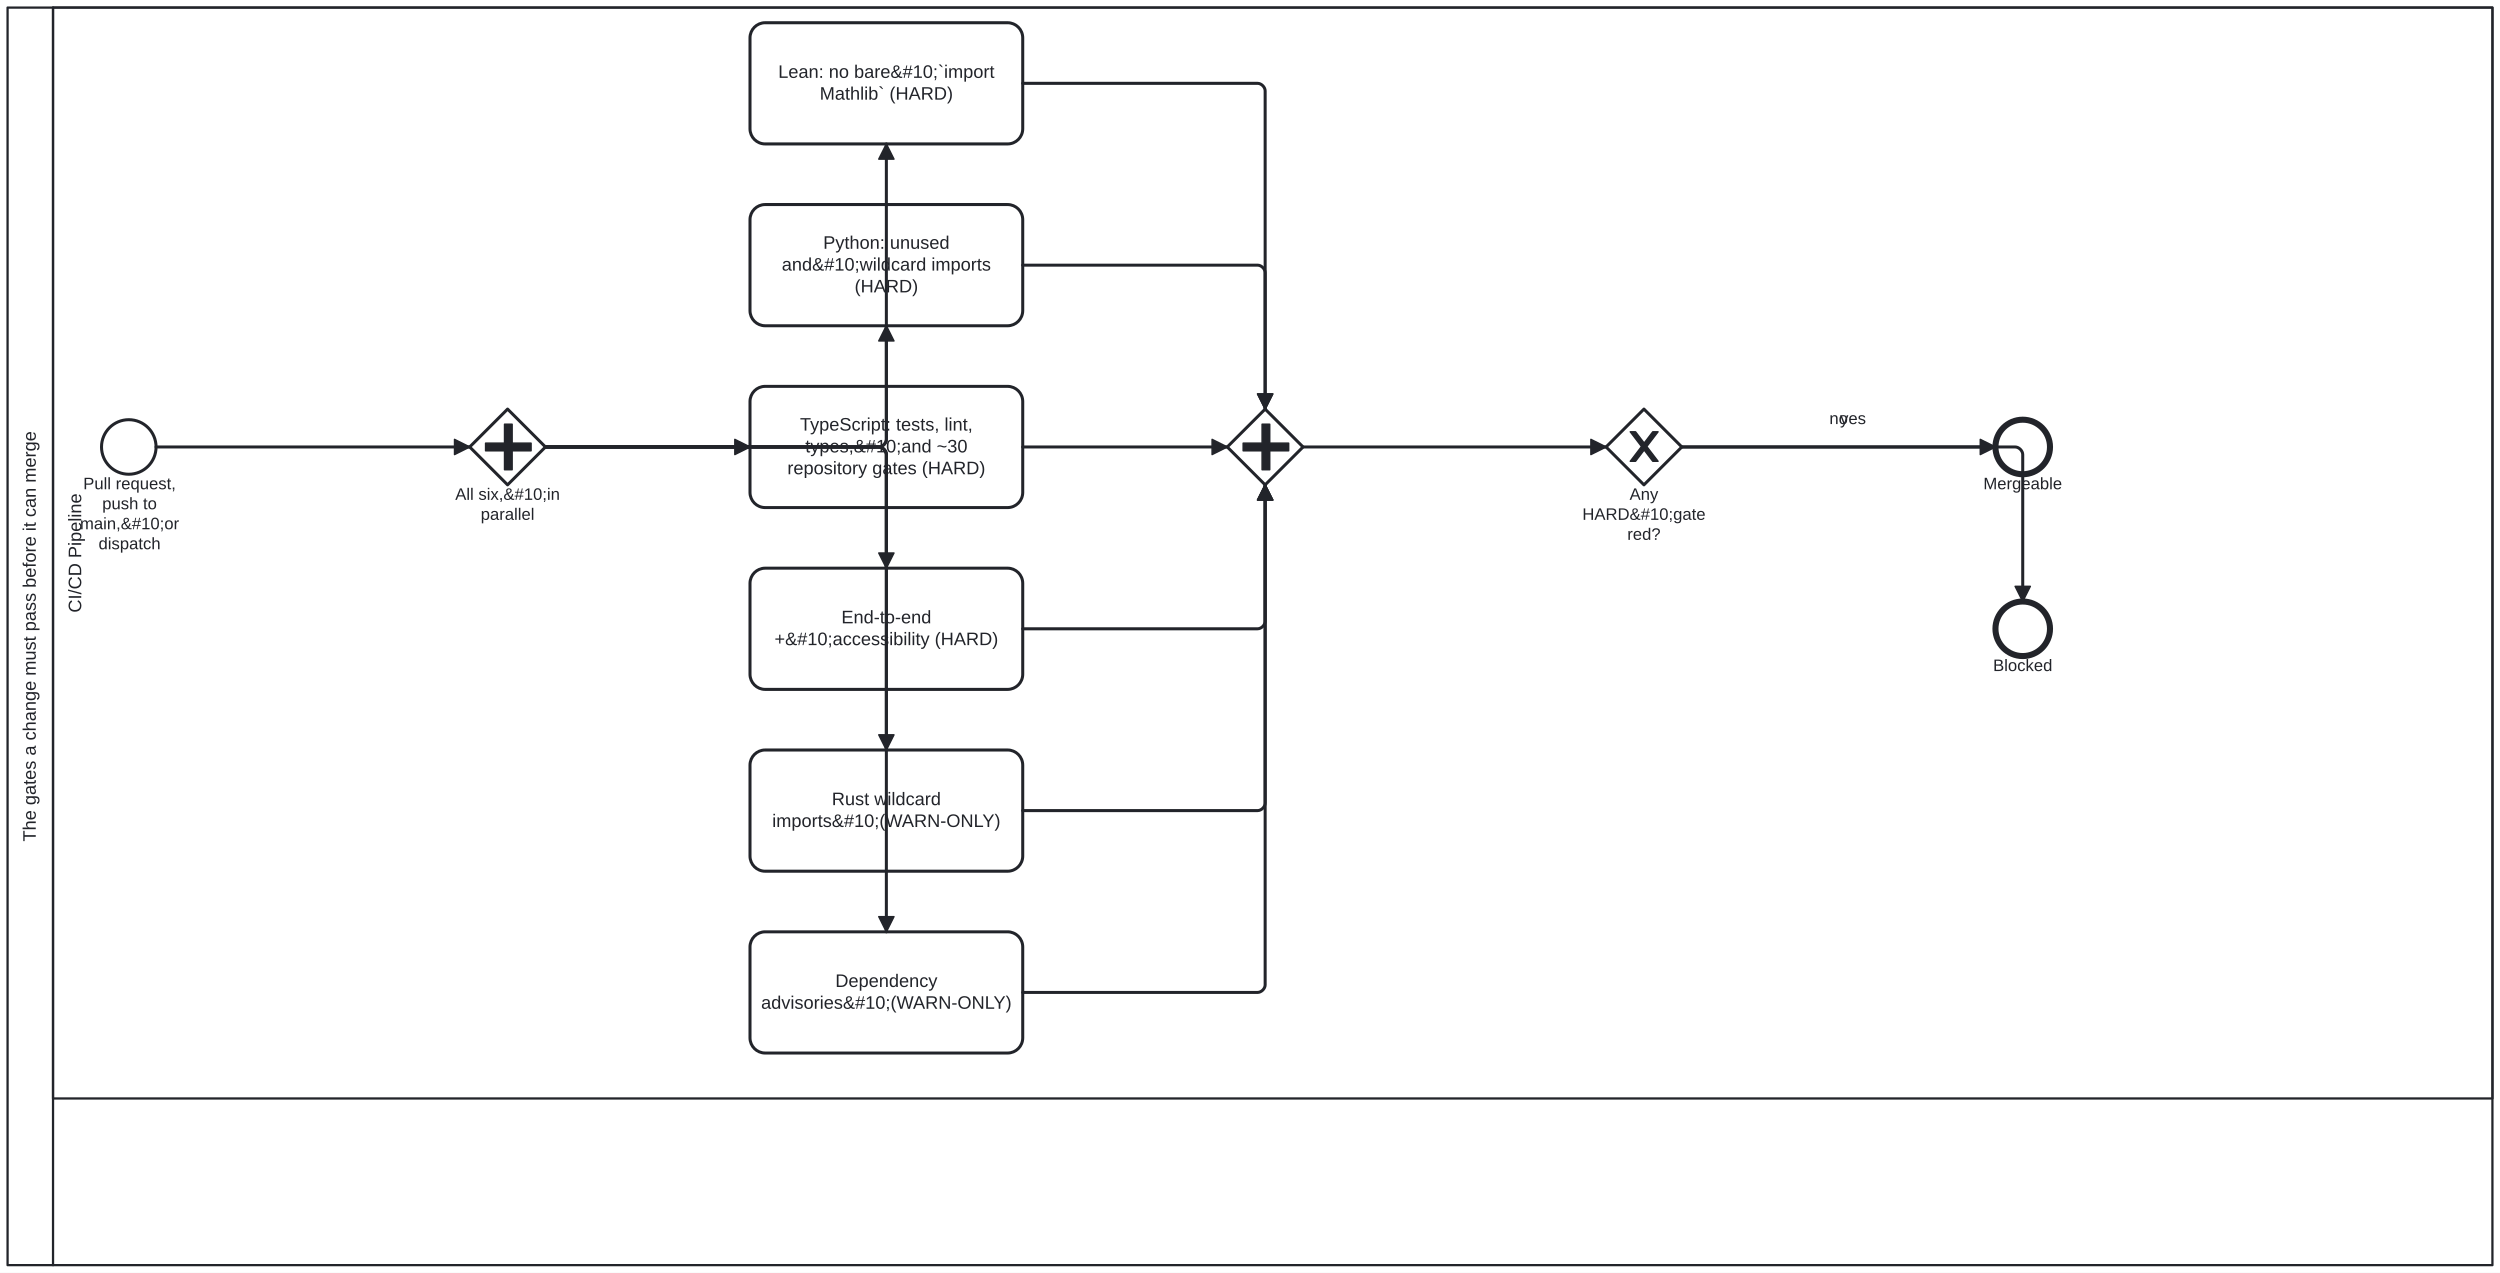
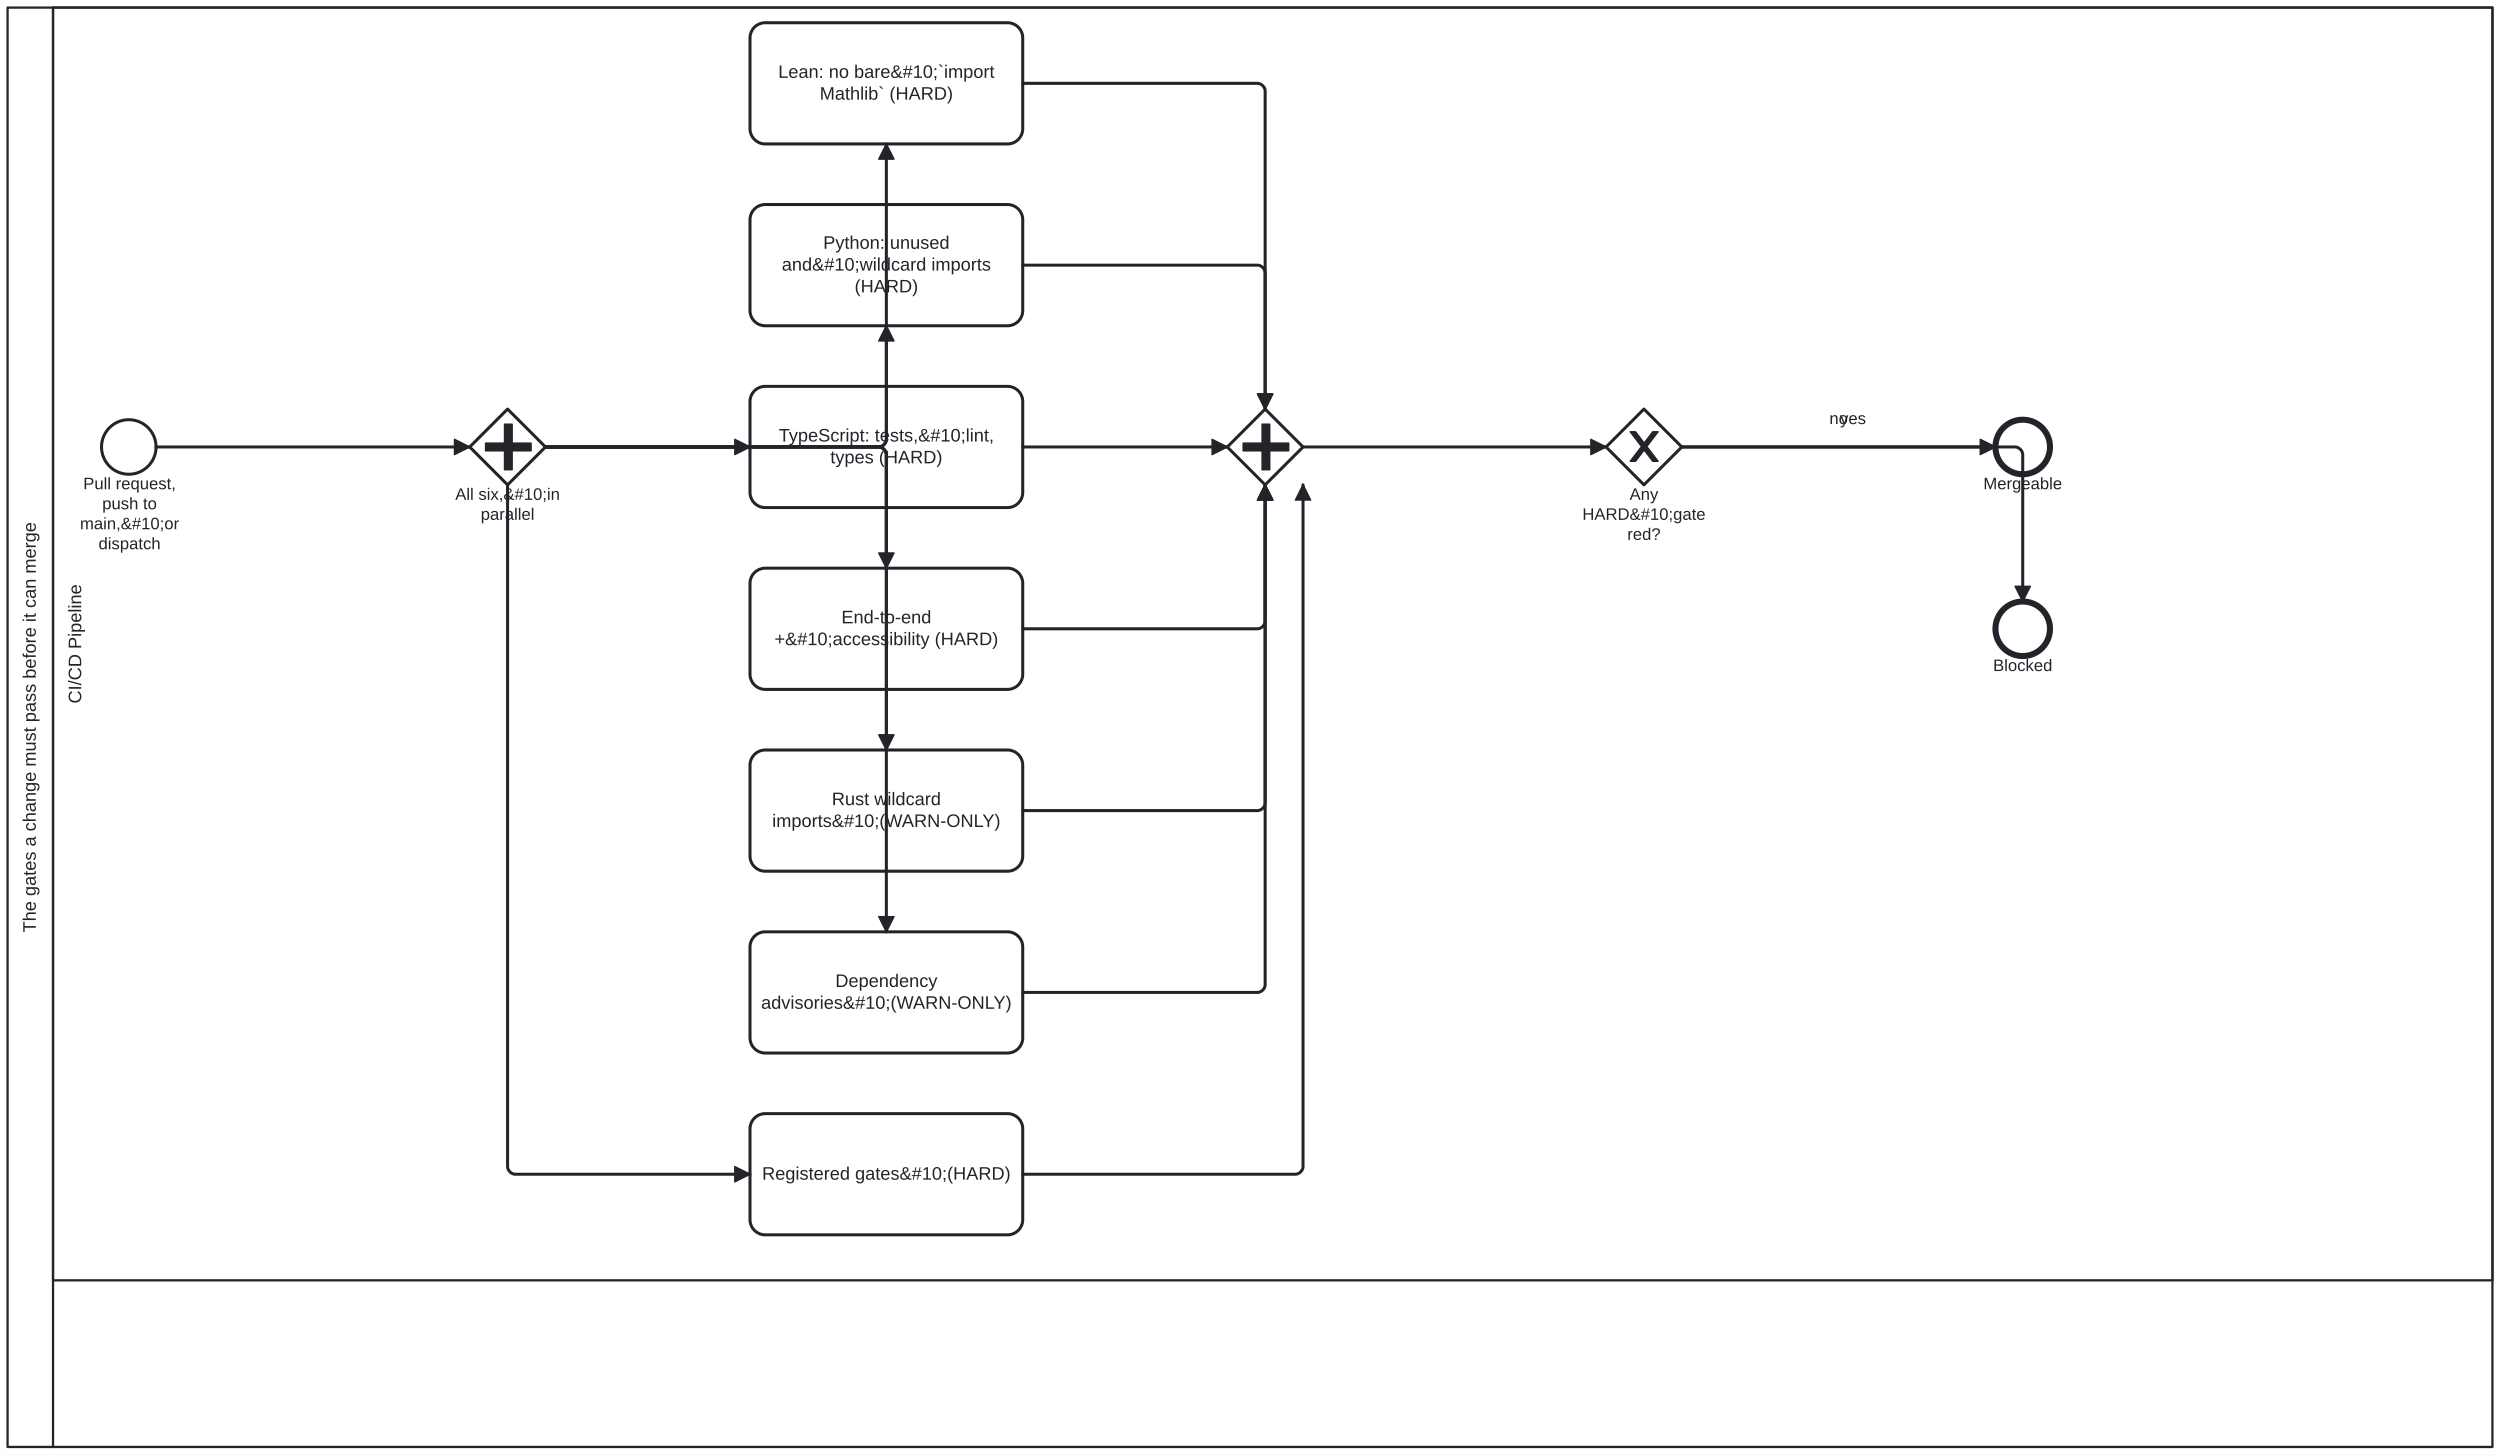
- <svg xmlns="http://www.w3.org/2000/svg" width="100%" style="max-width:100%;height:auto" viewBox="55 55 1650 840" version="1.1">
-   <rect x="55" y="55" width="1650" height="840" fill="#ffffff" />
+ <svg xmlns="http://www.w3.org/2000/svg" width="100%" style="max-width:100%;height:auto" viewBox="55 55 1650 960" version="1.1">
+   <rect x="55" y="55" width="1650" height="960" fill="#ffffff" />
  <g class="djs-group">
    <g class="djs-element djs-shape" data-element-id="Participant_Process_CodeQualityGates" style="display: block;" transform="matrix(1 0 0 1 60 60)">
      <g class="djs-visual">
-         <rect x="0" y="0" width="1640" height="830" rx="0" ry="0" style="stroke-linecap: round; stroke-linejoin: round; stroke: rgb(34, 36, 42); stroke-width: 1.5px; fill: white; fill-opacity: 0.95;" />
-         <path style="fill: none; stroke-linecap: round; stroke-linejoin: round; stroke: rgb(34, 36, 42); stroke-width: 1.5px;" d="M30,0L30,830" />
-         <text lineHeight="1.2" class="djs-label" style="font-family: Arial, sans-serif; font-size: 12px; font-weight: normal; fill: rgb(34, 36, 42);" transform="matrix(-1.83697e-16 -1 1 -1.83697e-16 0 830)">
-           <tspan x="279.59" y="18.6">The gates a change must pass before it can merge</tspan>
+         <rect x="0" y="0" width="1640" height="950" rx="0" ry="0" style="stroke-linecap: round; stroke-linejoin: round; stroke: rgb(34, 36, 42); stroke-width: 1.5px; fill: white; fill-opacity: 0.95;" />
+         <path style="fill: none; stroke-linecap: round; stroke-linejoin: round; stroke: rgb(34, 36, 42); stroke-width: 1.5px;" d="M30,0L30,950" />
+         <text lineHeight="1.2" class="djs-label" style="font-family: Arial, sans-serif; font-size: 12px; font-weight: normal; fill: rgb(34, 36, 42);" transform="matrix(-1.83697e-16 -1 1 -1.83697e-16 0 950)">
+           <tspan x="339.59" y="18.6">The gates a change must pass before it can merge</tspan>
        </text>
      </g>
-       <rect class="djs-hit djs-hit-all" x="0" y="0" width="1640" height="830" style="fill: none; stroke-opacity: 0; stroke: white; stroke-width: 15px;" />
+       <rect class="djs-hit djs-hit-all" x="0" y="0" width="1640" height="950" style="fill: none; stroke-opacity: 0; stroke: white; stroke-width: 15px;" />
    </g>
    <g class="djs-children">
      <g class="djs-group">
        <g class="djs-element djs-shape" data-element-id="Lane_Ci" style="display: block;" transform="matrix(1 0 0 1 90 60)">
          <g class="djs-visual">
-             <rect x="0" y="0" width="1610" height="720" rx="0" ry="0" style="stroke-linecap: round; stroke-linejoin: round; stroke: rgb(34, 36, 42); stroke-width: 1.5px; fill: white; fill-opacity: 0.25;" />
-             <text lineHeight="1.2" class="djs-label" style="font-family: Arial, sans-serif; font-size: 12px; font-weight: normal; fill: rgb(34, 36, 42);" transform="matrix(-1.83697e-16 -1 1 -1.83697e-16 0 720)">
-               <tspan x="320.651" y="18.6">CI/CD Pipeline</tspan>
-             </text>
-           </g>
-           <rect class="djs-hit djs-hit-all" x="0" y="0" width="1610" height="720" style="fill: none; stroke-opacity: 0; stroke: white; stroke-width: 15px;" />
+             <rect x="0" y="0" width="1610" height="840" rx="0" ry="0" style="stroke-linecap: round; stroke-linejoin: round; stroke: rgb(34, 36, 42); stroke-width: 1.5px; fill: white; fill-opacity: 0.25;" />
+             <text lineHeight="1.2" class="djs-label" style="font-family: Arial, sans-serif; font-size: 12px; font-weight: normal; fill: rgb(34, 36, 42);" transform="matrix(-1.83697e-16 -1 1 -1.83697e-16 0 840)">
+               <tspan x="380.651" y="18.6">CI/CD Pipeline</tspan>
+             </text>
+           </g>
+           <rect class="djs-hit djs-hit-all" x="0" y="0" width="1610" height="840" style="fill: none; stroke-opacity: 0; stroke: white; stroke-width: 15px;" />
        </g>
      </g>
      <g class="djs-group">
        <g class="djs-element djs-shape" data-element-id="Start_Change" style="display: block;" transform="matrix(1 0 0 1 122 332)">
          <g class="djs-visual">
            <circle cx="18" cy="18" r="18" style="stroke-linecap: round; stroke-linejoin: round; stroke: rgb(34, 36, 42); stroke-width: 2px; fill: white; fill-opacity: 0.95;" />
          </g>
          <rect class="djs-hit djs-hit-all" x="0" y="0" width="36" height="36" style="fill: none; stroke-opacity: 0; stroke: white; stroke-width: 15px;" />
        </g>
      </g>
      <g class="djs-group">
        <g class="djs-element djs-shape" data-element-id="Start_Change_label" style="display: block;" transform="matrix(1 0 0 1 96 368)">
          <g class="djs-visual">
            <text lineHeight="1.2" class="djs-label" style="font-family: Arial, sans-serif; font-size: 11px; font-weight: normal; fill: rgb(34, 36, 42);">
              <tspan x="13.928" y="9.9">Pull request, </tspan>
              <tspan x="26.458" y="23.1">push to </tspan>
              <tspan x="11.787" y="36.3">main,&amp;#10;or </tspan>
              <tspan x="24.015" y="49.5">dispatch</tspan>
            </text>
          </g>
          <rect class="djs-hit djs-hit-all" x="0" y="0" width="89" height="40" style="fill: none; stroke-opacity: 0; stroke: white; stroke-width: 15px;" />
        </g>
      </g>
      <g class="djs-group">
        <g class="djs-element djs-shape" data-element-id="GW_Fork" style="display: block;" transform="matrix(1 0 0 1 365 325)">
          <g class="djs-visual">
            <polygon points="25,0 50,25 25,50 0,25" style="stroke-linecap: round; stroke-linejoin: round; stroke: rgb(34, 36, 42); stroke-width: 2px; fill: white; fill-opacity: 0.95;" />
            <path d="m 23,10 0,12.5 -12.5,0 0,5 12.5,0 0,12.5 5,0 0,-12.5 12.5,0 0,-5 -12.5,0 0,-12.5 -5,0 z" style="fill: rgb(34, 36, 42); stroke-linecap: round; stroke-linejoin: round; stroke: rgb(34, 36, 42); stroke-width: 1px;" />
          </g>
          <rect class="djs-hit djs-hit-all" x="0" y="0" width="50" height="50" style="fill: none; stroke-opacity: 0; stroke: white; stroke-width: 15px;" />
        </g>
      </g>
      <g class="djs-group">
        <g class="djs-element djs-shape" data-element-id="GW_Fork_label" style="display: block;" transform="matrix(1 0 0 1 355 375)">
          <g class="djs-visual">
            <text lineHeight="1.2" class="djs-label" style="font-family: Arial, sans-serif; font-size: 11px; font-weight: normal; fill: rgb(34, 36, 42);">
              <tspan x="0.456" y="9.9">All six,&amp;#10;in</tspan>
              <tspan x="17.267" y="23.1">parallel</tspan>
            </text>
          </g>
          <rect class="djs-hit djs-hit-all" x="0" y="0" width="70" height="27" style="fill: none; stroke-opacity: 0; stroke: white; stroke-width: 15px;" />
        </g>
      </g>
      <g class="djs-group">
        <g class="djs-element djs-shape" data-element-id="Task_Lean" style="display: block;" transform="matrix(1 0 0 1 550 70)">
          <g class="djs-visual">
            <rect x="0" y="0" width="180" height="80" rx="10" ry="10" style="stroke-linecap: round; stroke-linejoin: round; stroke: rgb(34, 36, 42); stroke-width: 2px; fill: white; fill-opacity: 0.95;" />
            <text lineHeight="1.2" class="djs-label" style="font-family: Arial, sans-serif; font-size: 12px; font-weight: normal; fill: rgb(34, 36, 42);">
              <tspan x="18.621" y="36.4">Lean: no bare&amp;#10;`import </tspan>
              <tspan x="45.996" y="50.8">Mathlib` (HARD)</tspan>
            </text>
          </g>
          <rect class="djs-hit djs-hit-all" x="0" y="0" width="180" height="80" style="fill: none; stroke-opacity: 0; stroke: white; stroke-width: 15px;" />
        </g>
      </g>
      <g class="djs-group">
        <g class="djs-element djs-shape" data-element-id="Task_Python" style="display: block;" transform="matrix(1 0 0 1 550 190)">
          <g class="djs-visual">
            <rect x="0" y="0" width="180" height="80" rx="10" ry="10" style="stroke-linecap: round; stroke-linejoin: round; stroke: rgb(34, 36, 42); stroke-width: 2px; fill: white; fill-opacity: 0.95;" />
            <text lineHeight="1.2" class="djs-label" style="font-family: Arial, sans-serif; font-size: 12px; font-weight: normal; fill: rgb(34, 36, 42);">
              <tspan x="48.302" y="29.2">Python: unused </tspan>
              <tspan x="20.965" y="43.6">and&amp;#10;wildcard imports </tspan>
              <tspan x="69.003" y="58">(HARD)</tspan>
            </text>
          </g>
          <rect class="djs-hit djs-hit-all" x="0" y="0" width="180" height="80" style="fill: none; stroke-opacity: 0; stroke: white; stroke-width: 15px;" />
        </g>
      </g>
      <g class="djs-group">
        <g class="djs-element djs-shape" data-element-id="Task_TypeScript" style="display: block;" transform="matrix(1 0 0 1 550 310)">
          <g class="djs-visual">
            <rect x="0" y="0" width="180" height="80" rx="10" ry="10" style="stroke-linecap: round; stroke-linejoin: round; stroke: rgb(34, 36, 42); stroke-width: 2px; fill: white; fill-opacity: 0.95;" />
            <text lineHeight="1.2" class="djs-label" style="font-family: Arial, sans-serif; font-size: 12px; font-weight: normal; fill: rgb(34, 36, 42);">
-               <tspan x="32.979" y="29.2">TypeScript: tests, lint, </tspan>
-               <tspan x="36.457" y="43.6">types,&amp;#10;and ~30 </tspan>
-               <tspan x="24.647" y="58">repository gates (HARD)</tspan>
+               <tspan x="18.967" y="36.4">TypeScript: tests,&amp;#10;lint, </tspan>
+               <tspan x="52.995" y="50.8">types (HARD)</tspan>
+             </text>
+           </g>
+           <rect class="djs-hit djs-hit-all" x="0" y="0" width="180" height="80" style="fill: none; stroke-opacity: 0; stroke: white; stroke-width: 15px;" />
+         </g>
+       </g>
+       <g class="djs-group">
+         <g class="djs-element djs-shape" data-element-id="Task_Gates" style="display: block;" transform="matrix(1 0 0 1 550 790)">
+           <g class="djs-visual">
+             <rect x="0" y="0" width="180" height="80" rx="10" ry="10" style="stroke-linecap: round; stroke-linejoin: round; stroke: rgb(34, 36, 42); stroke-width: 2px; fill: white; fill-opacity: 0.95;" />
+             <text lineHeight="1.2" class="djs-label" style="font-family: Arial, sans-serif; font-size: 12px; font-weight: normal; fill: rgb(34, 36, 42);">
+               <tspan x="7.963" y="43.6">Registered gates&amp;#10;(HARD)</tspan>
            </text>
          </g>
          <rect class="djs-hit djs-hit-all" x="0" y="0" width="180" height="80" style="fill: none; stroke-opacity: 0; stroke: white; stroke-width: 15px;" />
        </g>
      </g>
      <g class="djs-group">
        <g class="djs-element djs-shape" data-element-id="Task_E2E" style="display: block;" transform="matrix(1 0 0 1 550 430)">
          <g class="djs-visual">
            <rect x="0" y="0" width="180" height="80" rx="10" ry="10" style="stroke-linecap: round; stroke-linejoin: round; stroke: rgb(34, 36, 42); stroke-width: 2px; fill: white; fill-opacity: 0.95;" />
            <text lineHeight="1.2" class="djs-label" style="font-family: Arial, sans-serif; font-size: 12px; font-weight: normal; fill: rgb(34, 36, 42);">
              <tspan x="60.313" y="36.4">End-to-end </tspan>
              <tspan x="16.143" y="50.8">+&amp;#10;accessibility (HARD)</tspan>
            </text>
          </g>
          <rect class="djs-hit djs-hit-all" x="0" y="0" width="180" height="80" style="fill: none; stroke-opacity: 0; stroke: white; stroke-width: 15px;" />
        </g>
      </g>
      <g class="djs-group">
        <g class="djs-element djs-shape" data-element-id="Task_Rust" style="display: block;" transform="matrix(1 0 0 1 550 550)">
          <g class="djs-visual">
            <rect x="0" y="0" width="180" height="80" rx="10" ry="10" style="stroke-linecap: round; stroke-linejoin: round; stroke: rgb(34, 36, 42); stroke-width: 2px; fill: white; fill-opacity: 0.95;" />
            <text lineHeight="1.2" class="djs-label" style="font-family: Arial, sans-serif; font-size: 12px; font-weight: normal; fill: rgb(34, 36, 42);">
              <tspan x="53.988" y="36.4">Rust wildcard </tspan>
              <tspan x="14.654" y="50.8">imports&amp;#10;(WARN-ONLY)</tspan>
            </text>
          </g>
          <rect class="djs-hit djs-hit-all" x="0" y="0" width="180" height="80" style="fill: none; stroke-opacity: 0; stroke: white; stroke-width: 15px;" />
        </g>
      </g>
      <g class="djs-group">
        <g class="djs-element djs-shape" data-element-id="Task_Advisories" style="display: block;" transform="matrix(1 0 0 1 550 670)">
          <g class="djs-visual">
            <rect x="0" y="0" width="180" height="80" rx="10" ry="10" style="stroke-linecap: round; stroke-linejoin: round; stroke: rgb(34, 36, 42); stroke-width: 2px; fill: white; fill-opacity: 0.95;" />
            <text lineHeight="1.2" class="djs-label" style="font-family: Arial, sans-serif; font-size: 12px; font-weight: normal; fill: rgb(34, 36, 42);">
              <tspan x="56.309" y="36.4">Dependency </tspan>
              <tspan x="7.312" y="50.8">advisories&amp;#10;(WARN-ONLY)</tspan>
            </text>
          </g>
          <rect class="djs-hit djs-hit-all" x="0" y="0" width="180" height="80" style="fill: none; stroke-opacity: 0; stroke: white; stroke-width: 15px;" />
        </g>
      </g>
      <g class="djs-group">
        <g class="djs-element djs-shape" data-element-id="GW_Join" style="display: block;" transform="matrix(1 0 0 1 865 325)">
          <g class="djs-visual">
            <polygon points="25,0 50,25 25,50 0,25" style="stroke-linecap: round; stroke-linejoin: round; stroke: rgb(34, 36, 42); stroke-width: 2px; fill: white; fill-opacity: 0.95;" />
            <path d="m 23,10 0,12.5 -12.5,0 0,5 12.5,0 0,12.5 5,0 0,-12.5 12.5,0 0,-5 -12.5,0 0,-12.5 -5,0 z" style="fill: rgb(34, 36, 42); stroke-linecap: round; stroke-linejoin: round; stroke: rgb(34, 36, 42); stroke-width: 1px;" />
          </g>
          <rect class="djs-hit djs-hit-all" x="0" y="0" width="50" height="50" style="fill: none; stroke-opacity: 0; stroke: white; stroke-width: 15px;" />
        </g>
      </g>
      <g class="djs-group">
        <g class="djs-element djs-shape" data-element-id="GW_Hard" style="display: block;" transform="matrix(1 0 0 1 1115 325)">
          <g class="djs-visual">
            <polygon points="25,0 50,25 25,50 0,25" style="stroke-linecap: round; stroke-linejoin: round; stroke: rgb(34, 36, 42); stroke-width: 2px; fill: white; fill-opacity: 0.95;" />
            <path d="m 16,15 7.429,9.714 -7.429,9.714 3.429,0 5.714,-7.464 5.714,7.464 3.429,0 -7.429,-9.714 7.429,-9.714 -3.429,0 -5.714,7.464 -5.714,-7.464 -3.429,0 z" style="fill: rgb(34, 36, 42); stroke-linecap: round; stroke-linejoin: round; stroke: rgb(34, 36, 42); stroke-width: 1px;" />
          </g>
          <rect class="djs-hit djs-hit-all" x="0" y="0" width="50" height="50" style="fill: none; stroke-opacity: 0; stroke: white; stroke-width: 15px;" />
        </g>
      </g>
      <g class="djs-group">
        <g class="djs-element djs-shape" data-element-id="GW_Hard_label" style="display: block;" transform="matrix(1 0 0 1 1099 375)">
          <g class="djs-visual">
            <text lineHeight="1.2" class="djs-label" style="font-family: Arial, sans-serif; font-size: 11px; font-weight: normal; fill: rgb(34, 36, 42);">
              <tspan x="31.523" y="9.9">Any </tspan>
              <tspan x="0.338" y="23.1">HARD&amp;#10;gate</tspan>
              <tspan x="29.992" y="36.3">red?</tspan>
            </text>
          </g>
          <rect class="djs-hit djs-hit-all" x="0" y="0" width="82" height="40" style="fill: none; stroke-opacity: 0; stroke: white; stroke-width: 15px;" />
        </g>
      </g>
      <g class="djs-group">
        <g class="djs-element djs-shape" data-element-id="End_Pass" style="display: block;" transform="matrix(1 0 0 1 1372 332)">
          <g class="djs-visual">
            <circle cx="18" cy="18" r="18" style="stroke-linecap: round; stroke-linejoin: round; stroke: rgb(34, 36, 42); stroke-width: 4px; fill: white; fill-opacity: 0.95;" />
          </g>
          <rect class="djs-hit djs-hit-all" x="0" y="0" width="36" height="36" style="fill: none; stroke-opacity: 0; stroke: white; stroke-width: 15px;" />
        </g>
      </g>
      <g class="djs-group">
        <g class="djs-element djs-shape" data-element-id="End_Pass_label" style="display: block;" transform="matrix(1 0 0 1 1364 368)">
          <g class="djs-visual">
            <text lineHeight="1.2" class="djs-label" style="font-family: Arial, sans-serif; font-size: 11px; font-weight: normal; fill: rgb(34, 36, 42);">
              <tspan x="0.012" y="9.9">Mergeable</tspan>
            </text>
          </g>
          <rect class="djs-hit djs-hit-all" x="0" y="0" width="52" height="14" style="fill: none; stroke-opacity: 0; stroke: white; stroke-width: 15px;" />
        </g>
      </g>
      <g class="djs-group">
        <g class="djs-element djs-shape" data-element-id="End_Fail" style="display: block;" transform="matrix(1 0 0 1 1372 452)">
          <g class="djs-visual">
            <circle cx="18" cy="18" r="18" style="stroke-linecap: round; stroke-linejoin: round; stroke: rgb(34, 36, 42); stroke-width: 4px; fill: white; fill-opacity: 0.95;" />
          </g>
          <rect class="djs-hit djs-hit-all" x="0" y="0" width="36" height="36" style="fill: none; stroke-opacity: 0; stroke: white; stroke-width: 15px;" />
        </g>
      </g>
      <g class="djs-group">
        <g class="djs-element djs-shape" data-element-id="End_Fail_label" style="display: block;" transform="matrix(1 0 0 1 1370 488)">
          <g class="djs-visual">
            <text lineHeight="1.2" class="djs-label" style="font-family: Arial, sans-serif; font-size: 11px; font-weight: normal; fill: rgb(34, 36, 42);">
              <tspan x="0.433" y="9.9">Blocked</tspan>
            </text>
          </g>
          <rect class="djs-hit djs-hit-all" x="0" y="0" width="40" height="14" style="fill: none; stroke-opacity: 0; stroke: white; stroke-width: 15px;" />
        </g>
      </g>
      <g class="djs-group">
        <g class="djs-element djs-connection" data-element-id="Flow_0" style="display: block;">
          <g class="djs-visual">
            <defs>
              <marker id="folio-marker-1" viewBox="0 0 20 20" refX="11" refY="10" markerWidth="10" markerHeight="10" orient="auto">
                <path d="M 1 5 L 11 10 L 1 15 Z" style="stroke-linecap: round; stroke-linejoin: round; stroke: rgb(34, 36, 42); stroke-width: 1px; fill: rgb(34, 36, 42);" />
              </marker>
            </defs>
            <path data-corner-radius="5" style="fill: none; stroke-linecap: round; stroke-linejoin: round; stroke: rgb(34, 36, 42); stroke-width: 2px; marker-end: url('#folio-marker-1');" d="M158,350L365,350" />
          </g>
          <path d="M158,350L365,350" class="djs-hit djs-hit-stroke" style="fill: none; stroke-opacity: 0; stroke: white; stroke-width: 15px;" />
        </g>
      </g>
      <g class="djs-group">
        <g class="djs-element djs-connection" data-element-id="Flow_1" style="display: block;">
          <g class="djs-visual">
            <defs>
              <marker id="folio-marker-2" viewBox="0 0 20 20" refX="11" refY="10" markerWidth="10" markerHeight="10" orient="auto">
                <path d="M 1 5 L 11 10 L 1 15 Z" style="stroke-linecap: round; stroke-linejoin: round; stroke: rgb(34, 36, 42); stroke-width: 1px; fill: rgb(34, 36, 42);" />
              </marker>
            </defs>
            <path data-corner-radius="5" style="fill: none; stroke-linecap: round; stroke-linejoin: round; stroke: rgb(34, 36, 42); stroke-width: 2px; marker-end: url('#folio-marker-2');" d="M415,350L635,350C637.5,350,640,347.5,640,345L640,150" />
          </g>
          <path d="M415,350L640,350L640,150" class="djs-hit djs-hit-stroke" style="fill: none; stroke-opacity: 0; stroke: white; stroke-width: 15px;" />
        </g>
      </g>
      <g class="djs-group">
        <g class="djs-element djs-connection" data-element-id="Flow_2" style="display: block;">
          <g class="djs-visual">
            <defs>
              <marker id="folio-marker-3" viewBox="0 0 20 20" refX="11" refY="10" markerWidth="10" markerHeight="10" orient="auto">
                <path d="M 1 5 L 11 10 L 1 15 Z" style="stroke-linecap: round; stroke-linejoin: round; stroke: rgb(34, 36, 42); stroke-width: 1px; fill: rgb(34, 36, 42);" />
              </marker>
            </defs>
            <path data-corner-radius="5" style="fill: none; stroke-linecap: round; stroke-linejoin: round; stroke: rgb(34, 36, 42); stroke-width: 2px; marker-end: url('#folio-marker-3');" d="M415,350L635,350C637.5,350,640,347.5,640,345L640,270" />
          </g>
          <path d="M415,350L640,350L640,270" class="djs-hit djs-hit-stroke" style="fill: none; stroke-opacity: 0; stroke: white; stroke-width: 15px;" />
        </g>
      </g>
      <g class="djs-group">
        <g class="djs-element djs-connection" data-element-id="Flow_3" style="display: block;">
          <g class="djs-visual">
            <defs>
              <marker id="folio-marker-4" viewBox="0 0 20 20" refX="11" refY="10" markerWidth="10" markerHeight="10" orient="auto">
                <path d="M 1 5 L 11 10 L 1 15 Z" style="stroke-linecap: round; stroke-linejoin: round; stroke: rgb(34, 36, 42); stroke-width: 1px; fill: rgb(34, 36, 42);" />
              </marker>
            </defs>
            <path data-corner-radius="5" style="fill: none; stroke-linecap: round; stroke-linejoin: round; stroke: rgb(34, 36, 42); stroke-width: 2px; marker-end: url('#folio-marker-4');" d="M415,350L550,350" />
          </g>
          <path d="M415,350L550,350" class="djs-hit djs-hit-stroke" style="fill: none; stroke-opacity: 0; stroke: white; stroke-width: 15px;" />
        </g>
      </g>
      <g class="djs-group">
        <g class="djs-element djs-connection" data-element-id="Flow_4" style="display: block;">
          <g class="djs-visual">
            <defs>
              <marker id="folio-marker-5" viewBox="0 0 20 20" refX="11" refY="10" markerWidth="10" markerHeight="10" orient="auto">
                <path d="M 1 5 L 11 10 L 1 15 Z" style="stroke-linecap: round; stroke-linejoin: round; stroke: rgb(34, 36, 42); stroke-width: 1px; fill: rgb(34, 36, 42);" />
              </marker>
            </defs>
            <path data-corner-radius="5" style="fill: none; stroke-linecap: round; stroke-linejoin: round; stroke: rgb(34, 36, 42); stroke-width: 2px; marker-end: url('#folio-marker-5');" d="M415,350L635,350C637.5,350,640,352.5,640,355L640,430" />
          </g>
          <path d="M415,350L640,350L640,430" class="djs-hit djs-hit-stroke" style="fill: none; stroke-opacity: 0; stroke: white; stroke-width: 15px;" />
        </g>
      </g>
      <g class="djs-group">
        <g class="djs-element djs-connection" data-element-id="Flow_5" style="display: block;">
          <g class="djs-visual">
            <defs>
              <marker id="folio-marker-6" viewBox="0 0 20 20" refX="11" refY="10" markerWidth="10" markerHeight="10" orient="auto">
                <path d="M 1 5 L 11 10 L 1 15 Z" style="stroke-linecap: round; stroke-linejoin: round; stroke: rgb(34, 36, 42); stroke-width: 1px; fill: rgb(34, 36, 42);" />
              </marker>
            </defs>
            <path data-corner-radius="5" style="fill: none; stroke-linecap: round; stroke-linejoin: round; stroke: rgb(34, 36, 42); stroke-width: 2px; marker-end: url('#folio-marker-6');" d="M415,350L635,350C637.5,350,640,352.5,640,355L640,550" />
          </g>
          <path d="M415,350L640,350L640,550" class="djs-hit djs-hit-stroke" style="fill: none; stroke-opacity: 0; stroke: white; stroke-width: 15px;" />
        </g>
      </g>
      <g class="djs-group">
        <g class="djs-element djs-connection" data-element-id="Flow_6" style="display: block;">
          <g class="djs-visual">
            <defs>
              <marker id="folio-marker-7" viewBox="0 0 20 20" refX="11" refY="10" markerWidth="10" markerHeight="10" orient="auto">
                <path d="M 1 5 L 11 10 L 1 15 Z" style="stroke-linecap: round; stroke-linejoin: round; stroke: rgb(34, 36, 42); stroke-width: 1px; fill: rgb(34, 36, 42);" />
              </marker>
            </defs>
            <path data-corner-radius="5" style="fill: none; stroke-linecap: round; stroke-linejoin: round; stroke: rgb(34, 36, 42); stroke-width: 2px; marker-end: url('#folio-marker-7');" d="M730,110L885,110C887.5,110,890,112.5,890,115L890,325" />
          </g>
          <path d="M730,110L890,110L890,325" class="djs-hit djs-hit-stroke" style="fill: none; stroke-opacity: 0; stroke: white; stroke-width: 15px;" />
        </g>
      </g>
      <g class="djs-group">
        <g class="djs-element djs-connection" data-element-id="Flow_7" style="display: block;">
          <g class="djs-visual">
            <defs>
              <marker id="folio-marker-8" viewBox="0 0 20 20" refX="11" refY="10" markerWidth="10" markerHeight="10" orient="auto">
                <path d="M 1 5 L 11 10 L 1 15 Z" style="stroke-linecap: round; stroke-linejoin: round; stroke: rgb(34, 36, 42); stroke-width: 1px; fill: rgb(34, 36, 42);" />
              </marker>
            </defs>
            <path data-corner-radius="5" style="fill: none; stroke-linecap: round; stroke-linejoin: round; stroke: rgb(34, 36, 42); stroke-width: 2px; marker-end: url('#folio-marker-8');" d="M730,230L885,230C887.5,230,890,232.5,890,235L890,325" />
          </g>
          <path d="M730,230L890,230L890,325" class="djs-hit djs-hit-stroke" style="fill: none; stroke-opacity: 0; stroke: white; stroke-width: 15px;" />
        </g>
      </g>
      <g class="djs-group">
        <g class="djs-element djs-connection" data-element-id="Flow_8" style="display: block;">
          <g class="djs-visual">
            <defs>
              <marker id="folio-marker-9" viewBox="0 0 20 20" refX="11" refY="10" markerWidth="10" markerHeight="10" orient="auto">
                <path d="M 1 5 L 11 10 L 1 15 Z" style="stroke-linecap: round; stroke-linejoin: round; stroke: rgb(34, 36, 42); stroke-width: 1px; fill: rgb(34, 36, 42);" />
              </marker>
            </defs>
            <path data-corner-radius="5" style="fill: none; stroke-linecap: round; stroke-linejoin: round; stroke: rgb(34, 36, 42); stroke-width: 2px; marker-end: url('#folio-marker-9');" d="M730,350L865,350" />
          </g>
          <path d="M730,350L865,350" class="djs-hit djs-hit-stroke" style="fill: none; stroke-opacity: 0; stroke: white; stroke-width: 15px;" />
        </g>
      </g>
      <g class="djs-group">
        <g class="djs-element djs-connection" data-element-id="Flow_9" style="display: block;">
          <g class="djs-visual">
            <defs>
              <marker id="folio-marker-10" viewBox="0 0 20 20" refX="11" refY="10" markerWidth="10" markerHeight="10" orient="auto">
                <path d="M 1 5 L 11 10 L 1 15 Z" style="stroke-linecap: round; stroke-linejoin: round; stroke: rgb(34, 36, 42); stroke-width: 1px; fill: rgb(34, 36, 42);" />
              </marker>
            </defs>
            <path data-corner-radius="5" style="fill: none; stroke-linecap: round; stroke-linejoin: round; stroke: rgb(34, 36, 42); stroke-width: 2px; marker-end: url('#folio-marker-10');" d="M730,470L885,470C887.5,470,890,467.5,890,465L890,375" />
          </g>
          <path d="M730,470L890,470L890,375" class="djs-hit djs-hit-stroke" style="fill: none; stroke-opacity: 0; stroke: white; stroke-width: 15px;" />
        </g>
      </g>
      <g class="djs-group">
        <g class="djs-element djs-connection" data-element-id="Flow_10" style="display: block;">
          <g class="djs-visual">
            <defs>
              <marker id="folio-marker-11" viewBox="0 0 20 20" refX="11" refY="10" markerWidth="10" markerHeight="10" orient="auto">
                <path d="M 1 5 L 11 10 L 1 15 Z" style="stroke-linecap: round; stroke-linejoin: round; stroke: rgb(34, 36, 42); stroke-width: 1px; fill: rgb(34, 36, 42);" />
              </marker>
            </defs>
            <path data-corner-radius="5" style="fill: none; stroke-linecap: round; stroke-linejoin: round; stroke: rgb(34, 36, 42); stroke-width: 2px; marker-end: url('#folio-marker-11');" d="M730,590L885,590C887.5,590,890,587.5,890,585L890,375" />
          </g>
          <path d="M730,590L890,590L890,375" class="djs-hit djs-hit-stroke" style="fill: none; stroke-opacity: 0; stroke: white; stroke-width: 15px;" />
        </g>
      </g>
      <g class="djs-group">
        <g class="djs-element djs-connection" data-element-id="Flow_11" style="display: block;">
          <g class="djs-visual">
            <defs>
              <marker id="folio-marker-12" viewBox="0 0 20 20" refX="11" refY="10" markerWidth="10" markerHeight="10" orient="auto">
                <path d="M 1 5 L 11 10 L 1 15 Z" style="stroke-linecap: round; stroke-linejoin: round; stroke: rgb(34, 36, 42); stroke-width: 1px; fill: rgb(34, 36, 42);" />
              </marker>
            </defs>
            <path data-corner-radius="5" style="fill: none; stroke-linecap: round; stroke-linejoin: round; stroke: rgb(34, 36, 42); stroke-width: 2px; marker-end: url('#folio-marker-12');" d="M915,350L1115,350" />
          </g>
          <path d="M915,350L1115,350" class="djs-hit djs-hit-stroke" style="fill: none; stroke-opacity: 0; stroke: white; stroke-width: 15px;" />
        </g>
      </g>
      <g class="djs-group">
        <g class="djs-element djs-connection" data-element-id="Flow_12" style="display: block;">
          <g class="djs-visual">
            <defs>
              <marker id="folio-marker-13" viewBox="0 0 20 20" refX="11" refY="10" markerWidth="10" markerHeight="10" orient="auto">
                <path d="M 1 5 L 11 10 L 1 15 Z" style="stroke-linecap: round; stroke-linejoin: round; stroke: rgb(34, 36, 42); stroke-width: 1px; fill: rgb(34, 36, 42);" />
              </marker>
            </defs>
            <path data-corner-radius="5" style="fill: none; stroke-linecap: round; stroke-linejoin: round; stroke: rgb(34, 36, 42); stroke-width: 2px; marker-end: url('#folio-marker-13');" d="M1165,350L1372,350" />
          </g>
          <path d="M1165,350L1372,350" class="djs-hit djs-hit-stroke" style="fill: none; stroke-opacity: 0; stroke: white; stroke-width: 15px;" />
        </g>
      </g>
      <g class="djs-group">
        <g class="djs-element djs-shape" data-element-id="Flow_12_label" style="display: block;" transform="matrix(1 0 0 1 1262 325)">
          <g class="djs-visual">
            <text lineHeight="1.2" class="djs-label" style="font-family: Arial, sans-serif; font-size: 11px; font-weight: normal; fill: rgb(34, 36, 42);">
              <tspan x="0.382" y="9.9">no</tspan>
            </text>
          </g>
          <rect class="djs-hit djs-hit-all" x="0" y="0" width="13" height="14" style="fill: none; stroke-opacity: 0; stroke: white; stroke-width: 15px;" />
        </g>
      </g>
      <g class="djs-group">
        <g class="djs-element djs-connection" data-element-id="Flow_13" style="display: block;">
          <g class="djs-visual">
            <defs>
              <marker id="folio-marker-14" viewBox="0 0 20 20" refX="11" refY="10" markerWidth="10" markerHeight="10" orient="auto">
                <path d="M 1 5 L 11 10 L 1 15 Z" style="stroke-linecap: round; stroke-linejoin: round; stroke: rgb(34, 36, 42); stroke-width: 1px; fill: rgb(34, 36, 42);" />
              </marker>
            </defs>
            <path data-corner-radius="5" style="fill: none; stroke-linecap: round; stroke-linejoin: round; stroke: rgb(34, 36, 42); stroke-width: 2px; marker-end: url('#folio-marker-14');" d="M1165,350L1385,350C1387.5,350,1390,352.5,1390,355L1390,452" />
          </g>
          <path d="M1165,350L1390,350L1390,452" class="djs-hit djs-hit-stroke" style="fill: none; stroke-opacity: 0; stroke: white; stroke-width: 15px;" />
        </g>
      </g>
      <g class="djs-group">
        <g class="djs-element djs-shape" data-element-id="Flow_13_label" style="display: block;" transform="matrix(1 0 0 1 1269 325)">
          <g class="djs-visual">
            <text lineHeight="1.2" class="djs-label" style="font-family: Arial, sans-serif; font-size: 11px; font-weight: normal; fill: rgb(34, 36, 42);">
              <tspan x="0.441" y="9.9">yes</tspan>
            </text>
          </g>
          <rect class="djs-hit djs-hit-all" x="0" y="0" width="18" height="14" style="fill: none; stroke-opacity: 0; stroke: white; stroke-width: 15px;" />
        </g>
      </g>
      <g class="djs-group">
        <g class="djs-element djs-connection" data-element-id="Flow_14" style="display: block;">
          <g class="djs-visual">
            <defs>
              <marker id="folio-marker-15" viewBox="0 0 20 20" refX="11" refY="10" markerWidth="10" markerHeight="10" orient="auto">
                <path d="M 1 5 L 11 10 L 1 15 Z" style="stroke-linecap: round; stroke-linejoin: round; stroke: rgb(34, 36, 42); stroke-width: 1px; fill: rgb(34, 36, 42);" />
              </marker>
            </defs>
            <path data-corner-radius="5" style="fill: none; stroke-linecap: round; stroke-linejoin: round; stroke: rgb(34, 36, 42); stroke-width: 2px; marker-end: url('#folio-marker-15');" d="M415,350L635,350C637.5,350,640,352.5,640,355L640,670" />
          </g>
          <path d="M415,350L640,350L640,670" class="djs-hit djs-hit-stroke" style="fill: none; stroke-opacity: 0; stroke: white; stroke-width: 15px;" />
        </g>
      </g>
      <g class="djs-group">
        <g class="djs-element djs-connection" data-element-id="Flow_15" style="display: block;">
          <g class="djs-visual">
            <defs>
              <marker id="folio-marker-16" viewBox="0 0 20 20" refX="11" refY="10" markerWidth="10" markerHeight="10" orient="auto">
                <path d="M 1 5 L 11 10 L 1 15 Z" style="stroke-linecap: round; stroke-linejoin: round; stroke: rgb(34, 36, 42); stroke-width: 1px; fill: rgb(34, 36, 42);" />
              </marker>
            </defs>
            <path data-corner-radius="5" style="fill: none; stroke-linecap: round; stroke-linejoin: round; stroke: rgb(34, 36, 42); stroke-width: 2px; marker-end: url('#folio-marker-16');" d="M730,710L885,710C887.5,710,890,707.5,890,705L890,375" />
          </g>
          <path d="M730,710L890,710L890,375" class="djs-hit djs-hit-stroke" style="fill: none; stroke-opacity: 0; stroke: white; stroke-width: 15px;" />
        </g>
      </g>
+       <g class="djs-group">
+         <g class="djs-element djs-connection" data-element-id="Flow_16" style="display: block;">
+           <g class="djs-visual">
+             <defs>
+               <marker id="folio-marker-17" viewBox="0 0 20 20" refX="11" refY="10" markerWidth="10" markerHeight="10" orient="auto">
+                 <path d="M 1 5 L 11 10 L 1 15 Z" style="stroke-linecap: round; stroke-linejoin: round; stroke: rgb(34, 36, 42); stroke-width: 1px; fill: rgb(34, 36, 42);" />
+               </marker>
+             </defs>
+             <path data-corner-radius="5" style="fill: none; stroke-linecap: round; stroke-linejoin: round; stroke: rgb(34, 36, 42); stroke-width: 2px; marker-end: url('#folio-marker-17');" d="M390,375L390,825C390,827.5,392.5,830,395,830L550,830" />
+           </g>
+           <path d="M390,375L390,830L550,830" class="djs-hit djs-hit-stroke" style="fill: none; stroke-opacity: 0; stroke: white; stroke-width: 15px;" />
+         </g>
+       </g>
+       <g class="djs-group">
+         <g class="djs-element djs-connection" data-element-id="Flow_17" style="display: block;">
+           <g class="djs-visual">
+             <defs>
+               <marker id="folio-marker-18" viewBox="0 0 20 20" refX="11" refY="10" markerWidth="10" markerHeight="10" orient="auto">
+                 <path d="M 1 5 L 11 10 L 1 15 Z" style="stroke-linecap: round; stroke-linejoin: round; stroke: rgb(34, 36, 42); stroke-width: 1px; fill: rgb(34, 36, 42);" />
+               </marker>
+             </defs>
+             <path data-corner-radius="5" style="fill: none; stroke-linecap: round; stroke-linejoin: round; stroke: rgb(34, 36, 42); stroke-width: 2px; marker-end: url('#folio-marker-18');" d="M730,830L910,830C912.5,830,915,827.5,915,825L915,375" />
+           </g>
+           <path d="M730,830L915,830L915,375" class="djs-hit djs-hit-stroke" style="fill: none; stroke-opacity: 0; stroke: white; stroke-width: 15px;" />
+         </g>
+       </g>
    </g>
  </g>
</svg>
